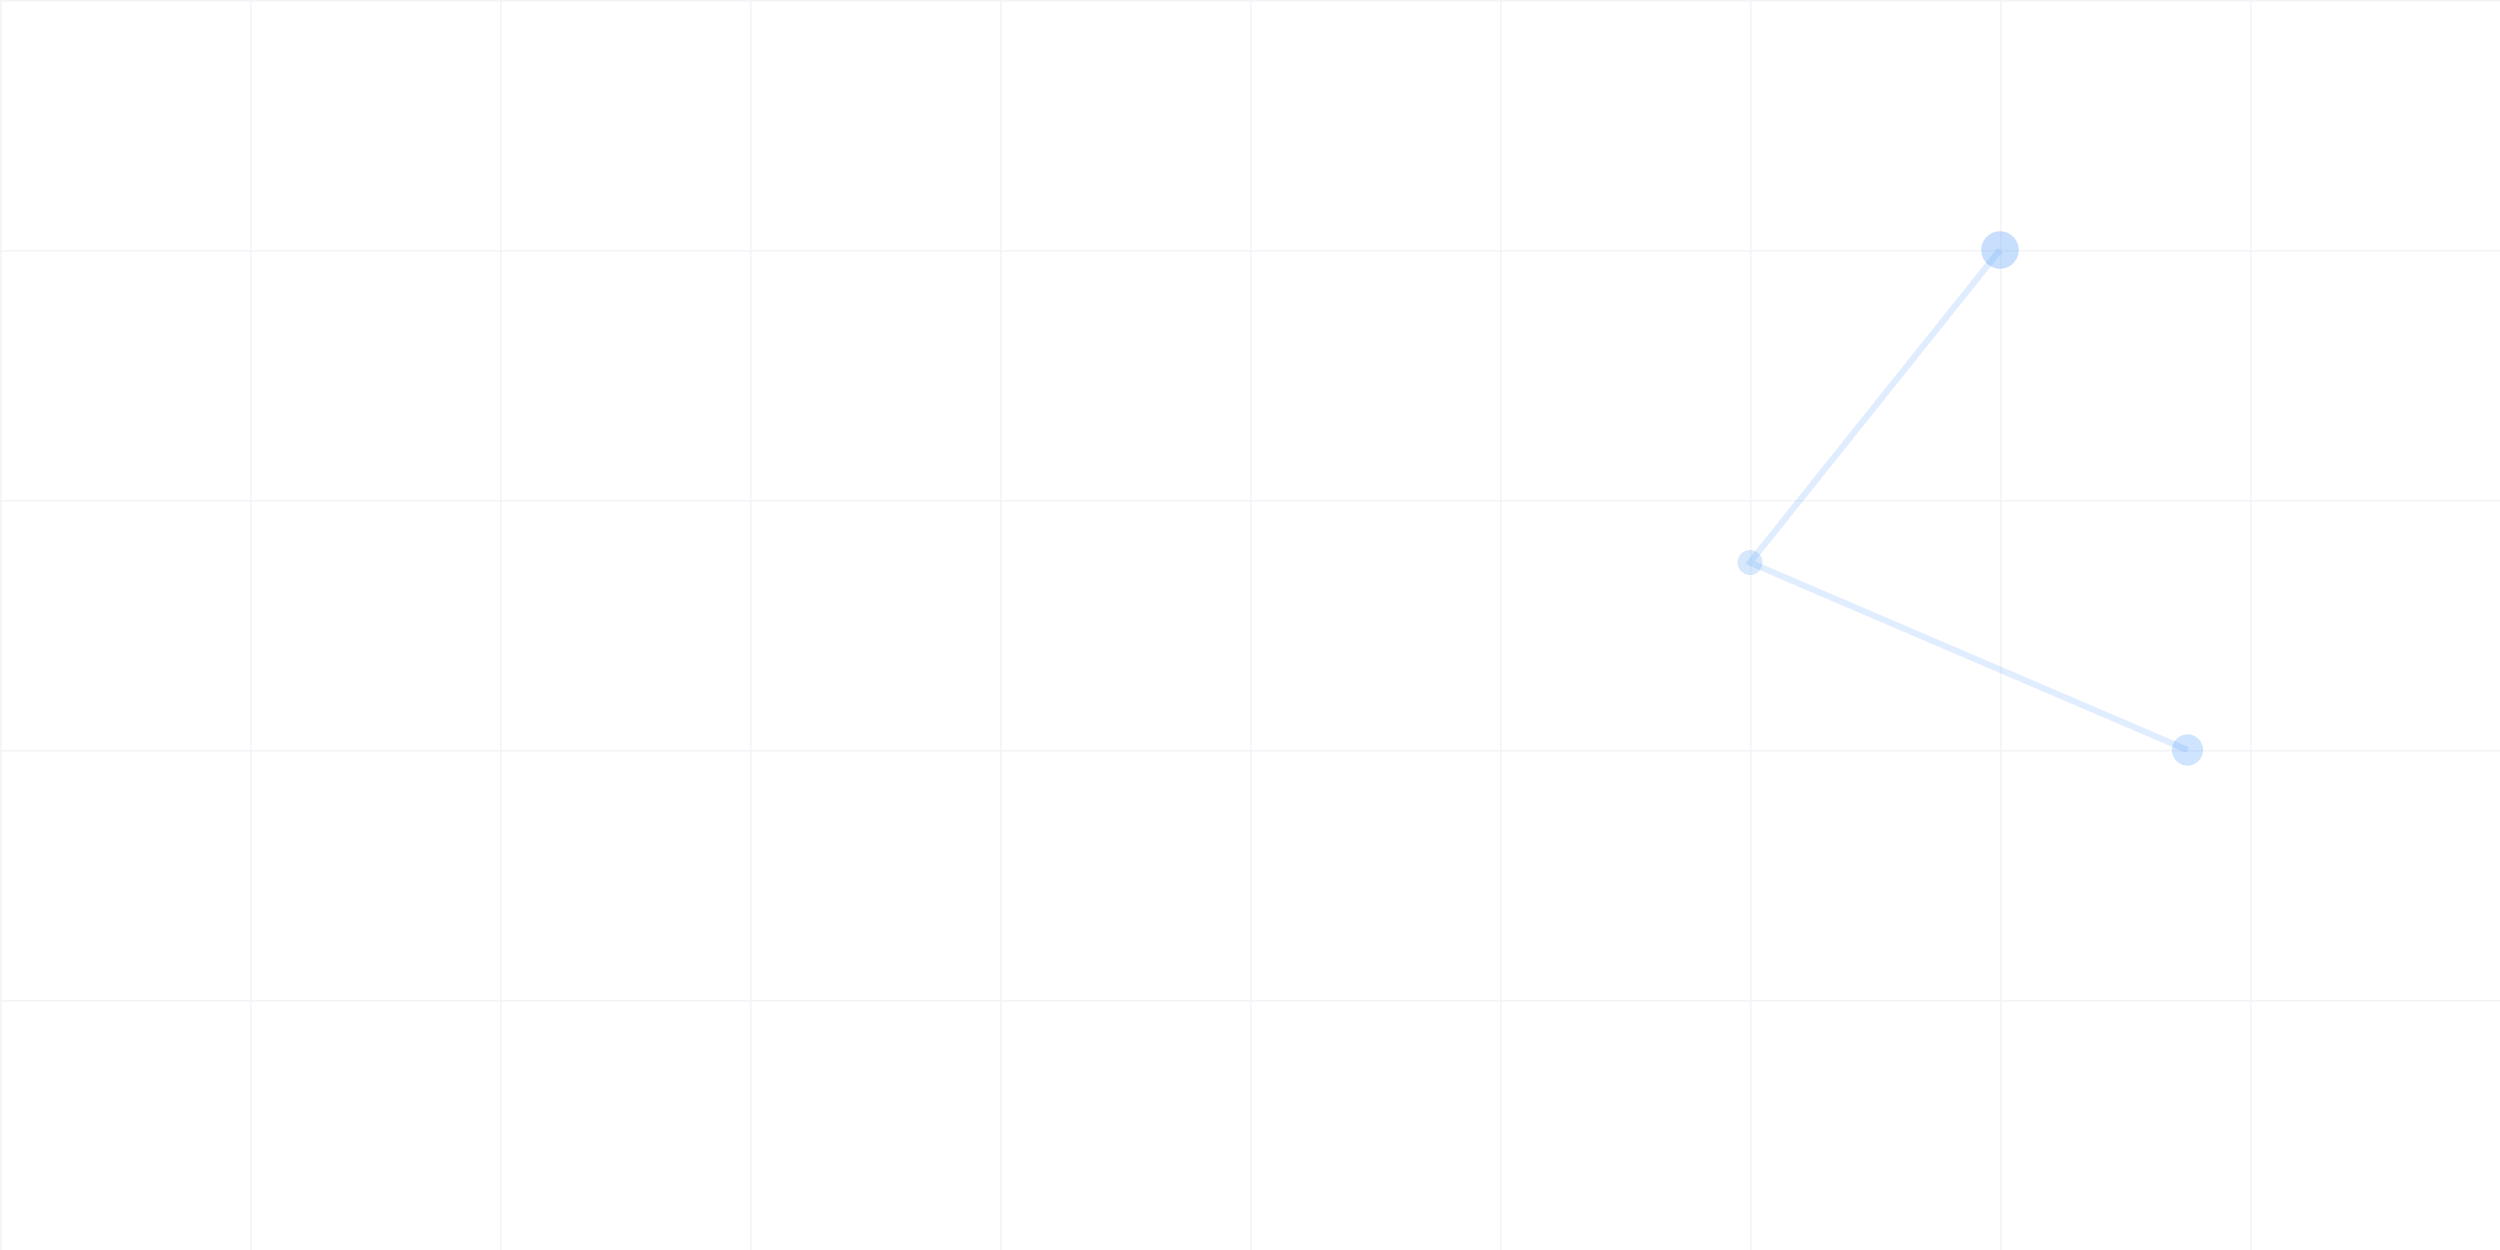
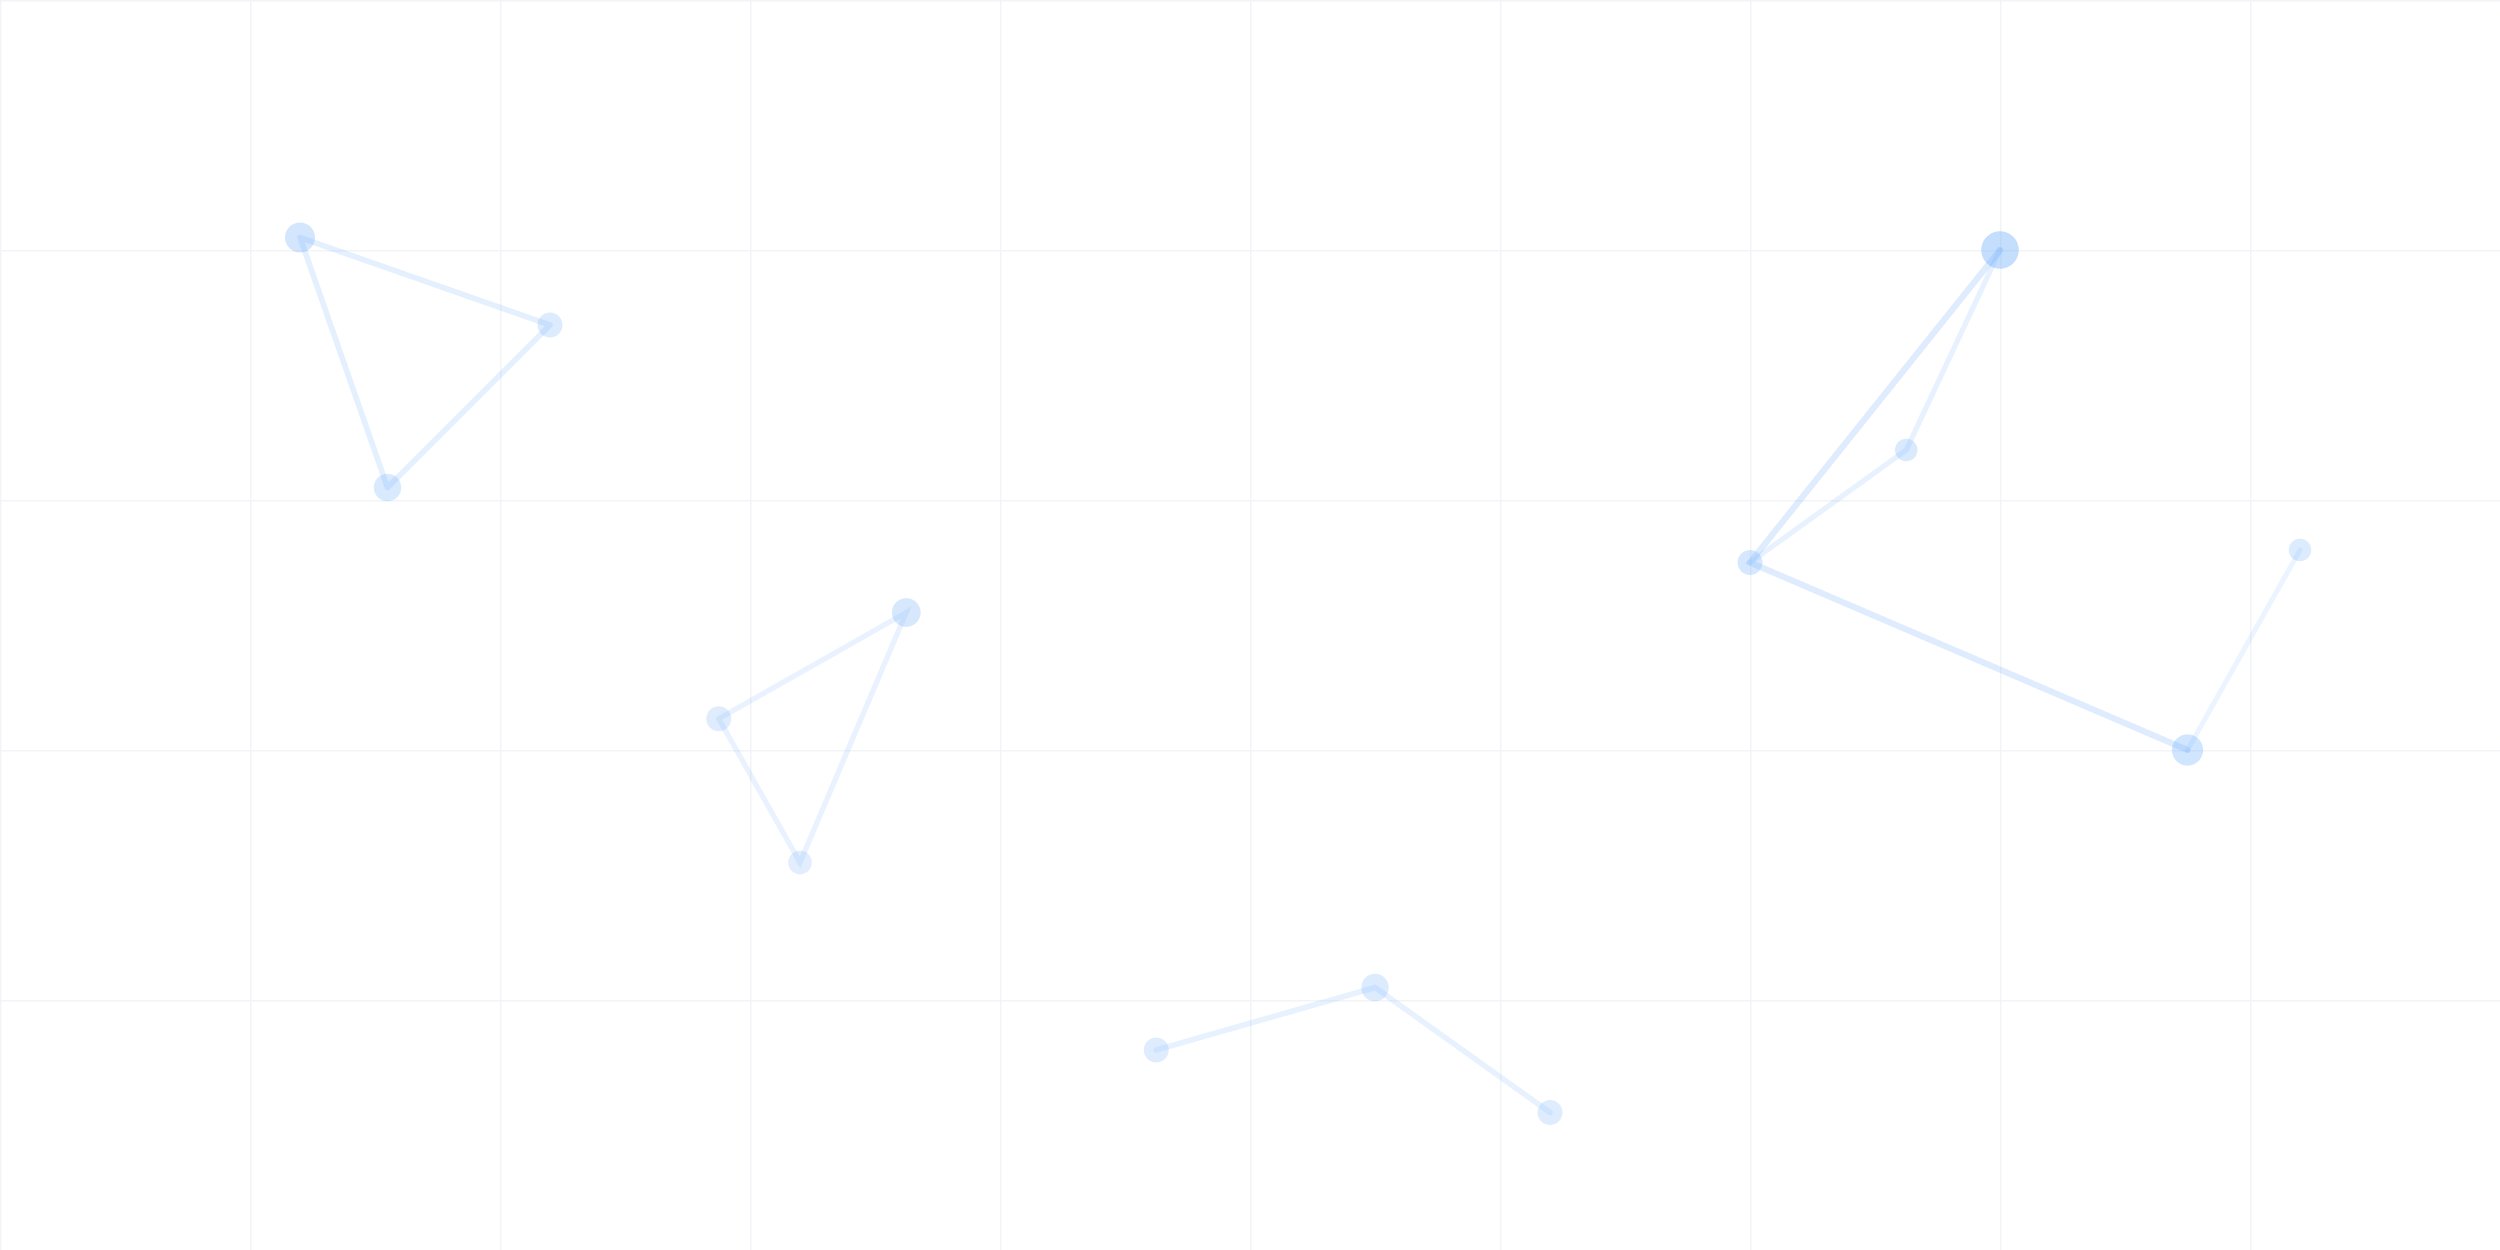
<svg xmlns="http://www.w3.org/2000/svg" width="400" height="200" viewBox="0 0 400 200">
  <defs>
    <pattern id="grid" width="40" height="40" patternUnits="userSpaceOnUse">
      <path d="M40 0H0V40" fill="none" stroke="rgba(148,163,184,0.12)" stroke-width="0.5" />
    </pattern>
  </defs>
  <rect width="100%" height="100%" fill="url(#grid)" />
-   <circle cx="320" cy="40" r="3" fill="rgba(96,165,250,0.35)" />
-   <circle cx="280" cy="90" r="2" fill="rgba(96,165,250,0.25)" />
-   <circle cx="350" cy="120" r="2.5" fill="rgba(96,165,250,0.3)" />
-   <path d="M320 40 L280 90 L350 120" fill="none" stroke="rgba(96,165,250,0.2)" stroke-width="1" />
+   <g opacity="0.92">
+     <circle cx="320" cy="40" r="3" fill="rgba(96,165,250,0.4)" />
+     <circle cx="280" cy="90" r="2" fill="rgba(96,165,250,0.28)" />
+     <circle cx="350" cy="120" r="2.5" fill="rgba(96,165,250,0.32)" />
+     <path d="M320 40 L280 90 L350 120" fill="none" stroke="rgba(96,165,250,0.22)" stroke-width="1" stroke-linecap="round" />
+     <circle cx="305" cy="72" r="1.8" fill="rgba(96,165,250,0.26)" />
+     <path d="M280 90 L305 72 L320 40" fill="none" stroke="rgba(96,165,250,0.16)" stroke-width="0.85" stroke-linecap="round" />
+     <circle cx="48" cy="38" r="2.4" fill="rgba(96,165,250,0.3)" />
+     <circle cx="88" cy="52" r="2" fill="rgba(96,165,250,0.24)" />
+     <circle cx="62" cy="78" r="2.2" fill="rgba(96,165,250,0.26)" />
+     <path d="M48 38 L88 52 M88 52 L62 78 M48 38 L62 78" fill="none" stroke="rgba(96,165,250,0.18)" stroke-width="0.9" stroke-linecap="round" />
+     <circle cx="115" cy="115" r="2" fill="rgba(96,165,250,0.22)" />
+     <circle cx="145" cy="98" r="2.3" fill="rgba(96,165,250,0.27)" />
+     <circle cx="128" cy="138" r="1.9" fill="rgba(96,165,250,0.2)" />
+     <path d="M115 115 L145 98 L128 138 L115 115" fill="none" stroke="rgba(96,165,250,0.15)" stroke-width="0.85" stroke-linecap="round" />
+     <circle cx="185" cy="168" r="2" fill="rgba(96,165,250,0.22)" />
+     <circle cx="220" cy="158" r="2.2" fill="rgba(96,165,250,0.24)" />
+     <circle cx="248" cy="178" r="2" fill="rgba(96,165,250,0.22)" />
+     <path d="M185 168 L220 158 L248 178" fill="none" stroke="rgba(96,165,250,0.16)" stroke-width="0.9" stroke-linecap="round" />
+     <circle cx="368" cy="88" r="1.8" fill="rgba(96,165,250,0.24)" />
+     <path d="M350 120 L368 88" fill="none" stroke="rgba(96,165,250,0.14)" stroke-width="0.8" stroke-linecap="round" />
+   </g>
</svg>
